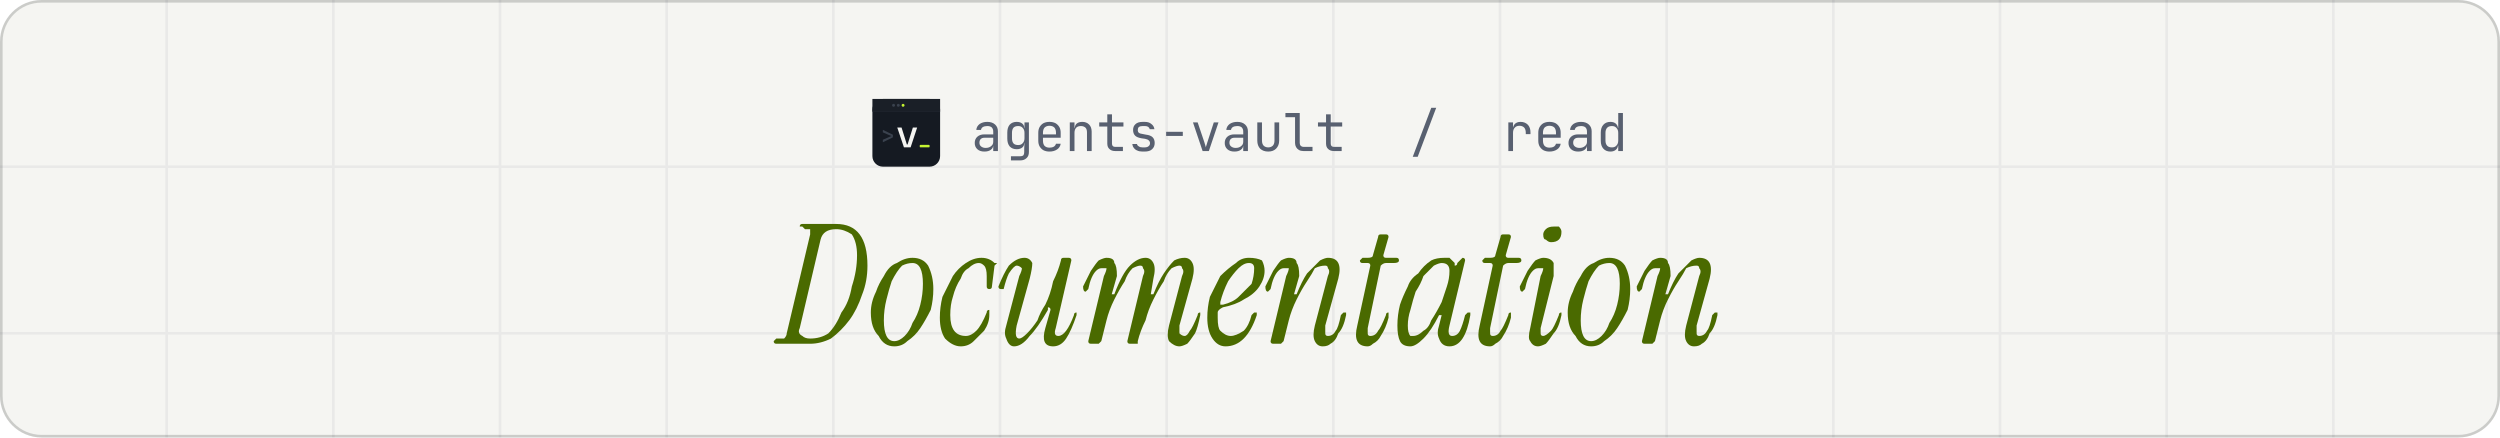
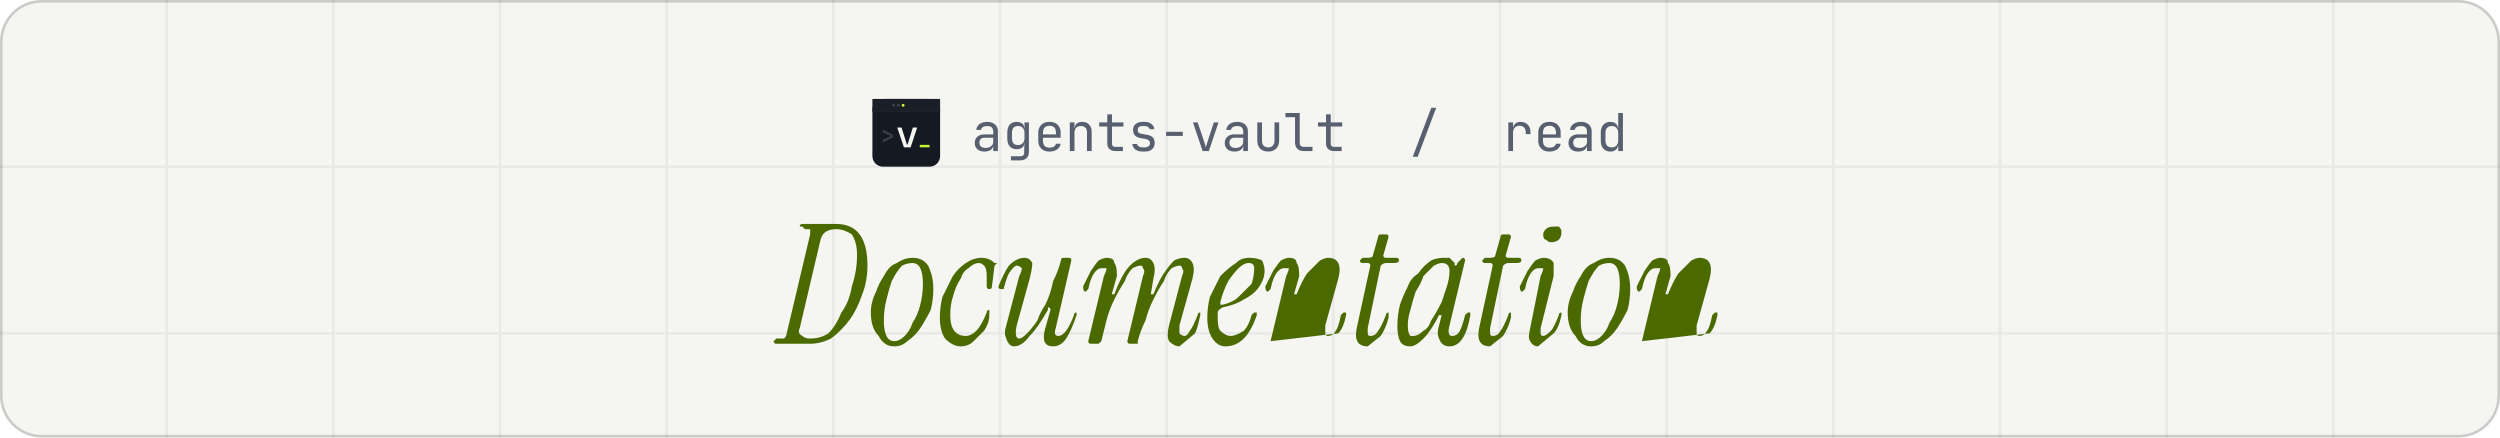
<svg xmlns="http://www.w3.org/2000/svg" width="960" height="168" viewBox="0 0 960 168" role="img" aria-label="Documentation">
  <defs>
    <radialGradient id="l" cx="0.5" cy="0" r="0.75">
      <stop offset="0" stop-color="#fff" stop-opacity="0" />
      <stop offset="1" stop-color="#fff" stop-opacity="0" />
    </radialGradient>
    <clipPath id="c">
      <rect width="960" height="168" rx="16" />
    </clipPath>
-     <path id="g0" d="M5.0 0.2L5.0 0.2Q3.3 0.2 2.3-0.7Q1.3-1.6 1.3-3.1L1.3-3.1Q1.3-4.6 2.3-5.5Q3.3-6.4 5-6.4L5-6.4L8.4-6.4L8.4-7.5Q8.4-8.5 7.8-9.1Q7.2-9.6 6.1-9.6L6.1-9.6Q5.1-9.6 4.4-9.2Q3.8-8.8 3.7-8.1L3.7-8.1L1.9-8.1Q2.0-9.5 3.2-10.4Q4.4-11.2 6.1-11.2L6.1-11.2Q8-11.2 9.1-10.2Q10.2-9.2 10.2-7.6L10.2-7.6L10.2 0L8.4 0L8.4-2.1L8.4-2.1Q8.3-1.1 7.5-0.5L7.5-0.5Q6.6 0.2 5.0 0.2ZM5.5-1.2L5.5-1.2Q6.8-1.2 7.6-1.9Q8.4-2.5 8.4-3.5L8.4-3.5L8.4-5.1L5.0-5.1Q4.1-5.1 3.6-4.6Q3.1-4.1 3.1-3.2L3.1-3.2Q3.1-2.3 3.7-1.8Q4.4-1.2 5.5-1.2Z" />
-     <path id="g1" d="M6.7 3.6L3.2 3.6L3.2 2.0L6.7 2.0Q7.6 2.0 8.0 1.6Q8.3 1.2 8.3 0.4L8.3 0.4L8.3-1L8.4-3L8.3-3Q8.3-2.0 7.6-1.4L7.6-1.4Q6.8-0.7 5.4-0.7L5.4-0.7Q3.7-0.7 2.7-1.8Q1.8-2.9 1.8-4.8L1.8-4.8L1.8-7.1Q1.8-9 2.7-10.1Q3.7-11.2 5.4-11.2L5.4-11.2Q6.8-11.2 7.6-10.5L7.6-10.5Q8.3-9.9 8.3-8.9L8.3-8.9L8.4-8.9L8.4-11L10.1-11L10.1 0.4Q10.1 1.9 9.2 2.7Q8.3 3.6 6.7 3.6L6.7 3.6ZM6.0-2.3L6.0-2.3Q7.1-2.3 7.7-3.0Q8.4-3.7 8.4-4.9L8.4-4.9L8.4-7Q8.4-8.2 7.7-8.9Q7.1-9.6 6.0-9.6L6.0-9.6Q4.8-9.6 4.2-9.0Q3.6-8.3 3.6-7L3.6-7L3.6-4.9Q3.6-3.6 4.2-2.9Q4.8-2.3 6.0-2.3Z" />
-     <path id="g2" d="M6 0.2L6 0.2Q4.7 0.2 3.7-0.3Q2.8-0.8 2.2-1.8Q1.7-2.7 1.7-4L1.7-4L1.7-7Q1.7-8.3 2.2-9.2Q2.8-10.2 3.7-10.7Q4.7-11.2 6-11.2Q7.3-11.2 8.3-10.7Q9.2-10.2 9.8-9.2Q10.3-8.3 10.3-7L10.3-7L10.3-5.1L3.5-5.1L3.5-4Q3.5-2.7 4.1-2.0Q4.8-1.3 6-1.3L6-1.3Q7.0-1.3 7.7-1.7Q8.3-2.1 8.5-2.8L8.5-2.8L10.3-2.8Q10.1-1.4 8.9-0.6Q7.7 0.2 6 0.2ZM3.5-6.4L8.5-6.4L8.5-7Q8.5-8.3 7.9-9Q7.2-9.7 6-9.7L6-9.7Q4.8-9.7 4.1-9Q3.5-8.3 3.5-7L3.5-7L3.5-6.4Z" />
-     <path id="g3" d="M3.6 0L1.8 0L1.8-11L3.6-11L3.6-8.9L3.7-8.9Q3.8-9.9 4.4-10.5L4.4-10.5Q5.2-11.2 6.6-11.2L6.6-11.2Q8.2-11.2 9.2-10.2Q10.2-9.2 10.2-7.4L10.2-7.4L10.2 0L8.4 0L8.4-7.2Q8.4-8.4 7.8-9.0Q7.1-9.6 6.1-9.6L6.1-9.6Q4.9-9.6 4.3-9.0Q3.6-8.3 3.6-7L3.6-7L3.6 0Z" />
-     <path id="g4" d="M10.2 0L7.2 0Q5.8 0 5.0-0.8Q4.2-1.5 4.2-2.9L4.2-2.9L4.2-9.4L1.1-9.4L1.1-11L4.2-11L4.2-14.1L6-14.1L6-11L10.4-11L10.4-9.4L6-9.4L6-2.9Q6-1.6 7.2-1.6L7.2-1.6L10.2-1.6L10.2 0Z" />
-     <path id="g5" d="M6.5 0.2L5.7 0.2Q4.5 0.2 3.7-0.2Q2.9-0.5 2.4-1.2Q1.9-1.8 1.8-2.7L1.8-2.7L3.6-2.7Q3.7-2.1 4.3-1.8Q4.8-1.4 5.7-1.4L5.7-1.4L6.5-1.4Q7.6-1.4 8.1-1.9Q8.6-2.3 8.6-3.0L8.6-3.0Q8.6-3.7 8.1-4.1Q7.7-4.5 6.7-4.7L6.7-4.7L5.3-4.9Q3.6-5.2 2.9-5.9Q2.1-6.7 2.1-8.1L2.1-8.1Q2.1-9.5 3-10.3Q3.9-11.2 5.8-11.2L5.8-11.2L6.6-11.2Q8.2-11.2 9.1-10.4Q10.1-9.7 10.3-8.4L10.3-8.4L8.5-8.4Q8.4-8.9 7.9-9.3Q7.4-9.6 6.6-9.6L6.6-9.6L5.8-9.6Q4.8-9.6 4.3-9.2Q3.9-8.8 3.9-8.0L3.9-8.0Q3.9-7.4 4.3-7.0Q4.7-6.7 5.5-6.6L5.5-6.6L7-6.3Q8.8-6.1 9.6-5.3Q10.4-4.5 10.4-3.1L10.4-3.1Q10.4-1.6 9.4-0.7Q8.5 0.2 6.5 0.2L6.5 0.2Z" />
-     <path id="g6" d="M9.2-5.8L2.8-5.8L2.8-7.4L9.2-7.4L9.2-5.8Z" />
-     <path id="g7" d="M7.2 0L4.8 0L1.1-11L2.9-11L5.4-3.6Q5.6-2.9 5.8-2.3Q6.0-1.7 6.0-1.4L6.0-1.4Q6.1-1.7 6.3-2.3Q6.5-2.9 6.7-3.6L6.7-3.6L9.1-11L10.9-11L7.2 0Z" />
-     <path id="g8" d="M6.0 0.2L6.0 0.2Q4.1 0.2 2.9-0.9Q1.8-2.1 1.8-4L1.8-4L1.8-11L3.6-11L3.6-4Q3.6-2.8 4.2-2.1Q4.9-1.4 6.0-1.4L6.0-1.4Q7.1-1.4 7.8-2.1Q8.4-2.8 8.4-4L8.4-4L8.4-11L10.2-11L10.2-4Q10.2-2.1 9.0-0.9Q7.9 0.2 6.0 0.2Z" />
-     <path id="g9" d="M11 0L7.5 0Q6.5 0 5.8-0.4Q5.1-0.8 4.7-1.5Q4.3-2.2 4.3-3.1L4.3-3.1L4.3-13.0L0.6-13.0L0.6-14.6L6.1-14.6L6.1-3.1Q6.1-2.4 6.5-2.0Q6.9-1.6 7.5-1.6L7.5-1.6L11-1.6L11 0Z" />
-     <path id="g11" d="M3.4 2.2L1.5 2.2L8.6-16.6L10.5-16.6L3.4 2.2Z" />
-     <path id="g12" d="M4.0 0L2.2 0L2.2-11L4.0-11L4.0-9.0Q4.2-9.8 4.6-10.3L4.6-10.3Q5.4-11.2 6.9-11.2L6.9-11.2Q8.6-11.2 9.7-10.1Q10.7-9.0 10.7-7.2L10.7-7.2L10.7-6.5L8.9-6.5L8.9-7Q8.9-8.3 8.3-9.0Q7.6-9.7 6.5-9.7L6.5-9.7Q5.3-9.7 4.7-9.0Q4.0-8.3 4.0-7L4.0-7L4.0 0Z" />
-     <path id="g13" d="M5.4 0.2L5.4 0.2Q3.7 0.2 2.7-0.9Q1.7-2 1.7-3.9L1.7-3.9L1.7-7.1Q1.7-9 2.7-10.1Q3.7-11.2 5.4-11.2L5.4-11.2Q6.7-11.2 7.5-10.5L7.5-10.5Q8.2-9.8 8.3-8.9L8.3-8.9L8.4-8.9L8.4-11.4L8.4-14.6L10.2-14.6L10.2 0L8.4 0L8.4-2.1L8.3-2.1Q8.2-1.1 7.5-0.5L7.5-0.5Q6.7 0.2 5.4 0.2ZM6.0-1.4L6.0-1.4Q7.1-1.4 7.7-2.1Q8.4-2.8 8.4-4L8.4-4L8.4-7Q8.4-8.2 7.7-8.9Q7.1-9.6 6.0-9.6L6.0-9.6Q4.8-9.6 4.2-9.0Q3.5-8.3 3.5-7L3.5-7L3.5-4Q3.5-2.7 4.2-2.0Q4.8-1.4 6.0-1.4Z" />
-     <path id="g14" d="M12 0L-1 0Q-2 0-2-1L-2-1Q-2-1-1-2L-1-2L0-2Q2-2 2-2Q3-3 3-4L3-4L12-42Q12-43 12-44Q11-44 10-44L10-44L9-45Q8-45 8-45L8-45Q8-46 9-46L9-46L22-46Q28-46 31-42Q34-38 34-30L34-30Q34-24 32-19Q30-13 27-9Q24-5 20-2Q16 0 12 0L12 0ZM12-2L12-2Q16-2 19-4Q22-7 24-12Q27-16 28-22Q30-28 30-34L30-34Q30-39 28-42Q25-44 22-44L22-44Q17-44 16-40L16-40L8-6Q7-4 9-3Q10-2 12-2Z" />
-     <path id="g15" d="M10 1L10 1Q6 1 4-3Q1-6 1-12L1-12Q1-16 3-20Q4-23 6-26Q8-30 11-31Q14-33 17-33L17-33Q21-33 23-30Q25-26 25-21L25-21Q25-17 24-13Q22-9 20-6Q18-3 15-1Q13 1 10 1ZM10-1L10-1Q12-1 14-3Q16-5 17-8Q19-11 20-15Q21-19 21-23L21-23Q21-31 17-31L17-31Q15-31 13-30Q11-28 9-24Q8-21 7-17Q6-13 6-9L6-9Q6-1 10-1Z" />
-     <path id="g16" d="M9 1L9 1Q6 1 3-2Q1-5 1-10L1-10Q1-14 2-18Q4-22 6-26Q8-29 11-31Q14-33 17-33L17-33Q20-33 22-31L22-31Q22-31 23-31Q23-31 22-30L22-30L21-22Q21-21 20-21L20-21Q19-21 19-22L19-22L19-26Q19-29 18-30Q17-31 16-31L16-31Q14-31 12-29Q10-28 9-25Q7-22 6-18Q5-15 5-11L5-11Q5-3 11-3L11-3Q13-3 15-5Q17-7 19-12L19-12Q19-13 20-13L20-13Q20-13 20-13Q20-12 20-11L20-11Q20-8 18-5Q16-3 14-1Q12 1 9 1Z" />
-     <path id="g17" d="M7 1L7 1Q5 1 4-2Q3-4 4-7L4-7L9-26Q10-28 10-29Q9-30 8-30L8-30Q7-30 5-27Q4-25 3-21L3-21Q3-21 2-21L2-21Q1-21 1-22L1-22Q3-27 5-30Q8-33 11-33L11-33Q13-33 14-31Q14-29 13-25L13-25L8-7Q7-2 9-2L9-2Q10-2 12-4Q14-6 16-9Q17-12 19-15Q21-19 22-24Q24-28 25-32L25-32Q25-33 26-33L26-33L28-33Q29-33 29-32L29-32L23-6Q22-3 24-3L24-3Q27-3 30-11L30-11Q30-12 31-12L31-12Q31-12 31-12Q31-11 31-11L31-11Q29-5 27-2Q25 1 22 1L22 1Q17 1 19-6L19-6L21-13Q21-14 20-14Q20-14 20-13L20-13Q16-6 13-3Q10 1 7 1Z" />
-     <path id="g18" d="M38 1L38 1Q36 1 34-1Q33-3 34-7L34-7L39-26Q40-28 39-29Q39-30 38-30L38-30Q37-30 35-29Q33-27 32-24Q30-21 28-17Q26-13 25-9Q23-5 22-1L22-1Q22 0 22 0L22 0L19 0Q18 0 18-1L18-1L24-26Q25-28 24-29Q24-30 23-30L23-30Q22-30 20-29Q18-27 17-24Q15-21 13-17Q11-13 10-9Q9-5 8-1L8-1Q7 0 7 0L7 0L4 0Q3 0 3-1L3-1L9-26Q10-28 10-29Q9-29 8-29L8-29Q7-29 6-28Q4-26 3-21L3-21Q2-20 2-20L2-20Q1-20 1-22L1-22Q3-26 4-28Q6-31 7-32Q9-33 10-33L10-33Q13-33 13-31Q14-30 14-26L14-26L12-19Q12-19 12-19Q12-19 13-19L13-19Q16-27 19-30Q22-33 25-33L25-33Q27-33 28-31Q29-29 28-25L28-25L27-19Q27-19 27-19Q27-19 28-19L28-19Q30-24 32-27Q34-30 36-32Q38-33 40-33L40-33Q42-33 43-31Q44-29 43-25L43-25L38-7Q38-5 38-4Q39-3 40-3L40-3Q41-3 42-5Q43-6 45-11L45-11Q45-12 46-12L46-12Q46-12 46-12Q46-11 46-11L46-11Q45-6 44-4Q42-1 41-0Q39 1 38 1Z" />
-     <path id="g19" d="M8 1L8 1Q5 1 3-2Q1-5 1-10L1-10Q1-14 2-18Q4-22 6-26Q9-29 12-31Q14-33 17-33L17-33Q20-33 22-32Q23-30 23-28L23-28Q23-25 21-22Q19-19 15-17Q12-15 7-14L7-14Q5-13 5-12L5-12Q5-12 5-11Q5-11 5-10L5-10Q5-6 6-5Q8-3 10-3L10-3Q12-3 15-5Q17-7 18-11L18-11Q19-12 19-12L19-12Q20-12 20-12Q20-11 20-11L20-11Q18-5 15-2Q12 1 8 1ZM6-16L6-16Q6-16 6-15Q6-15 7-15L7-15Q11-16 13-18Q16-21 18-23Q19-26 19-29L19-29Q19-31 17-31L17-31Q15-31 13-29Q11-27 9-24Q7-20 6-16Z" />
-     <path id="g20" d="M3-1L3-1L9-26Q10-28 10-29Q9-29 8-29L8-29Q7-29 6-28Q4-26 3-21L3-21Q2-20 2-20L2-20Q1-20 1-22L1-22Q3-26 4-28Q6-31 7-32Q9-33 10-33L10-33Q13-33 13-31Q14-30 14-26L14-26L12-19Q12-19 12-19Q12-19 13-19L13-19Q15-24 17-27Q20-30 22-32Q24-33 25-33L25-33Q28-33 29-31Q30-29 29-25L29-25L24-7Q24-5 24-4Q24-3 25-3L25-3Q27-3 28-5Q29-6 30-11L30-11Q31-12 31-12L31-12Q32-12 32-12Q32-11 32-11L32-11Q31-6 29-4Q28-1 26-0Q25 1 23 1L23 1Q21 1 20-1Q19-3 20-7L20-7L25-26Q26-28 25-29Q25-30 24-30L24-30Q22-30 20-29Q19-27 17-24Q15-21 13-17Q11-13 10-9Q9-5 8-1L8-1Q7 0 7 0L7 0L4 0Q3 0 3-1Z" />
-     <path id="g21" d="M7 1L7 1Q4 1 3-1Q2-3 3-7L3-7L8-30Q8-31 7-31L7-31L5-31Q4-31 4-32L4-32Q4-32 4-32Q5-33 5-33L5-33L7-33Q9-33 9-34L9-34L11-41Q11-42 12-42L12-42L14-42Q15-42 15-41L15-41L13-34Q13-33 14-33L14-33L18-33Q19-33 19-32L19-32Q19-31 17-31L17-31L14-31Q13-31 12-30L12-30L7-6Q7-5 7-4Q7-3 8-3L8-3Q10-3 11-5Q12-6 14-11L14-11Q14-12 15-12L15-12Q15-12 15-12Q15-11 15-10L15-10Q14-6 12-3Q11-1 9-0Q8 1 7 1Z" />
-     <path id="g22" d="M6 1L6 1Q3 1 2-1Q1-3 1-7L1-7Q1-11 2-15Q3-18 5-22Q6-25 9-27Q11-30 14-32Q16-33 19-33L19-33Q20-33 21-33Q22-32 23-31L23-31Q23-30 23-30L23-30Q24-30 24-31L24-31Q25-32 25-32Q26-33 26-33L26-33Q27-33 27-32L27-32L21-7Q20-3 22-3L22-3Q24-3 25-5Q26-7 27-11L27-11Q28-12 28-12L28-12Q29-12 29-12Q29-11 29-11L29-11Q28-5 26-2Q24 1 21 1L21 1Q18 1 17-2Q16-4 17-7L17-7L18-11Q18-11 18-11Q17-11 17-11L17-11Q14-5 11-2Q8 1 6 1ZM7-3L7-3Q9-3 11-5Q13-6 14-9Q16-12 18-16Q19-19 20-22Q21-25 21-28L21-28Q21-31 18-31L18-31Q17-31 15-30Q13-28 11-26Q10-23 8-20Q7-17 6-13Q5-10 5-7L5-7Q5-4 6-3Q6-3 7-3Z" />
-     <path id="g23" d="M13-39L13-39Q12-39 11-40Q10-40 10-42L10-42Q10-43 11-44Q12-45 14-45L14-45Q15-45 16-45Q17-44 17-43L17-43Q17-41 16-40Q15-39 13-39ZM8 1L8 1Q6 1 5-1Q4-2 5-6L5-6L9-26Q10-28 10-29Q9-29 8-29L8-29Q7-29 6-28Q4-26 3-21L3-21Q2-20 2-20L2-20Q1-20 1-22L1-22Q3-26 4-28Q6-31 7-32Q9-33 10-33L10-33Q13-33 14-31Q14-30 14-26L14-26L9-6Q9-5 9-4Q9-3 10-3L10-3Q11-3 13-5Q14-6 16-11L16-11Q16-12 17-12L17-12Q17-12 17-11L17-11Q16-6 14-4Q12-1 11-0Q9 1 8 1Z" />
+     <path id="g0" d="M5 0.2Q3.3 0.2 2.3-0.7Q1.3-1.6 1.3-3.1Q1.3-4.6 2.3-5.5Q3.3-6.4 5-6.4L8.4-6.4L8.4-7.5Q8.4-8.5 7.8-9.1Q7.2-9.6 6.1-9.6Q5.1-9.6 4.4-9.2Q3.8-8.8 3.7-8.1L1.9-8.1Q2-9.5 3.2-10.4Q4.4-11.2 6.1-11.2Q8-11.2 9.1-10.2Q10.2-9.2 10.2-7.6L10.2 0L8.4 0L8.4-2.1L8.4-2.1Q8.3-1.1 7.5-0.5Q6.6 0.2 5 0.2M5.5-1.2Q6.8-1.2 7.6-1.9Q8.4-2.5 8.4-3.5L8.4-5.1L5-5.1Q4.1-5.1 3.6-4.6Q3.1-4.1 3.1-3.2Q3.1-2.3 3.7-1.7Q4.4-1.2 5.5-1.2" />
+     <path id="g1" d="M6.7 3.6L3.2 3.6L3.2 2L6.7 2Q7.6 2 8 1.6Q8.3 1.2 8.3 0.4L8.3-1L8.4-3L8.3-3Q8.3-2 7.6-1.4Q6.8-0.7 5.4-0.7Q3.7-0.7 2.7-1.8Q1.8-2.9 1.8-4.8L1.8-7.1Q1.8-9 2.7-10.1Q3.7-11.2 5.4-11.2Q6.8-11.2 7.6-10.5Q8.3-9.9 8.3-8.9L8.4-8.9L8.4-11L10.1-11L10.1 0.4Q10.1 1.9 9.2 2.7Q8.3 3.6 6.7 3.6M6-2.3Q7.1-2.3 7.7-3Q8.4-3.7 8.4-4.9L8.4-7Q8.4-8.2 7.7-8.9Q7.1-9.6 6-9.6Q4.8-9.6 4.2-9Q3.6-8.3 3.6-7L3.6-4.9Q3.6-3.6 4.2-2.9Q4.8-2.3 6-2.3" />
+     <path id="g2" d="M6 0.2Q4.7 0.2 3.7-0.3Q2.8-0.8 2.2-1.8Q1.7-2.7 1.7-4L1.7-7Q1.7-8.3 2.2-9.2Q2.8-10.2 3.7-10.7Q4.7-11.2 6-11.2Q7.3-11.2 8.3-10.7Q9.2-10.2 9.8-9.2Q10.3-8.3 10.3-7L10.3-5.1L3.5-5.1L3.5-4Q3.5-2.7 4.1-2Q4.8-1.3 6-1.3Q7-1.3 7.7-1.7Q8.3-2.1 8.5-2.8L10.3-2.8Q10.1-1.4 8.9-0.6Q7.7 0.2 6 0.2M3.5-6.4L8.5-6.4L8.5-7Q8.5-8.3 7.9-9Q7.2-9.7 6-9.7Q4.8-9.7 4.1-9Q3.5-8.3 3.5-7" />
+     <path id="g3" d="M3.6 0L1.8 0L1.8-11L3.6-11L3.6-8.9L3.7-8.9Q3.8-9.9 4.4-10.5Q5.2-11.2 6.6-11.2Q8.2-11.2 9.2-10.2Q10.2-9.2 10.2-7.4L10.2 0L8.4 0L8.4-7.2Q8.4-8.4 7.8-9Q7.1-9.6 6.1-9.6Q4.9-9.6 4.3-9Q3.6-8.3 3.6-7" />
+     <path id="g4" d="M10.2 0L7.2 0Q5.8 0 5-0.8Q4.2-1.5 4.2-2.9L4.2-9.4L1.1-9.4L1.1-11L4.2-11L4.2-14.1L6-14.1L6-11L10.4-11L10.4-9.4L6-9.4L6-2.9Q6-1.6 7.2-1.6L10.2-1.6" />
+     <path id="g5" d="M6.5 0.2L5.7 0.2Q4.5 0.2 3.7-0.2Q2.9-0.5 2.4-1.2Q1.9-1.8 1.8-2.7L3.6-2.7Q3.7-2.1 4.3-1.8Q4.8-1.4 5.7-1.4L6.5-1.4Q7.6-1.4 8.1-1.9Q8.6-2.3 8.6-3Q8.6-3.7 8.1-4.1Q7.7-4.5 6.7-4.7L5.3-4.9Q3.6-5.2 2.9-5.9Q2.1-6.7 2.1-8.1Q2.1-9.5 3-10.3Q3.9-11.2 5.8-11.2L6.6-11.2Q8.2-11.2 9.1-10.4Q10.1-9.7 10.3-8.4L8.5-8.4Q8.4-8.9 7.9-9.2Q7.4-9.6 6.6-9.6L5.8-9.6Q4.8-9.6 4.3-9.2Q3.9-8.8 3.9-8Q3.9-7.4 4.3-7Q4.7-6.7 5.5-6.6L7-6.3Q8.8-6.1 9.6-5.3Q10.4-4.5 10.4-3.1Q10.4-1.6 9.4-0.7Q8.5 0.2 6.5 0.2" />
+     <path id="g6" d="M9.2-5.8L2.8-5.8L2.8-7.4L9.2-7.4" />
+     <path id="g7" d="M7.2 0L4.8 0L1.1-11L2.9-11L5.4-3.6Q5.6-2.9 5.8-2.3Q6-1.7 6-1.4Q6.1-1.7 6.3-2.3Q6.5-2.9 6.7-3.6L9.1-11L10.9-11" />
+     <path id="g8" d="M6 0.2Q4.1 0.2 2.9-0.9Q1.8-2.1 1.8-4L1.8-11L3.6-11L3.6-4Q3.6-2.8 4.2-2.1Q4.9-1.4 6-1.4Q7.1-1.4 7.8-2.1Q8.4-2.8 8.4-4L8.4-11L10.2-11L10.2-4Q10.2-2.1 9-0.9Q7.9 0.2 6 0.2" />
+     <path id="g9" d="M11 0L7.5 0Q6.5 0 5.8-0.4Q5.1-0.8 4.7-1.5Q4.3-2.2 4.3-3.1L4.3-13L0.6-13L0.6-14.6L6.1-14.6L6.1-3.1Q6.1-2.4 6.5-2Q6.9-1.6 7.5-1.6L11-1.6" />
+     <path id="g11" d="M3.4 2.2L1.5 2.2L8.6-16.6L10.5-16.6" />
+     <path id="g12" d="M4 0L2.2 0L2.2-11L4-11L4-9Q4.2-9.8 4.6-10.3Q5.4-11.2 6.9-11.2Q8.6-11.2 9.7-10.1Q10.7-9 10.7-7.2L10.7-6.5L8.9-6.5L8.9-7Q8.9-8.3 8.3-9Q7.6-9.7 6.5-9.7Q5.3-9.7 4.7-9Q4-8.3 4-7" />
+     <path id="g13" d="M5.4 0.2Q3.7 0.2 2.7-0.9Q1.7-2 1.7-3.9L1.7-7.1Q1.7-9 2.7-10.1Q3.7-11.2 5.4-11.2Q6.7-11.2 7.5-10.5Q8.2-9.8 8.3-8.9L8.4-8.9L8.4-11.4L8.4-14.6L10.2-14.6L10.2 0L8.4 0L8.4-2.1L8.3-2.1Q8.2-1.1 7.5-0.5Q6.7 0.2 5.4 0.2M6-1.4Q7.1-1.4 7.7-2.1Q8.4-2.8 8.4-4L8.4-7Q8.4-8.2 7.7-8.9Q7.1-9.6 6-9.6Q4.8-9.6 4.2-9Q3.5-8.3 3.5-7L3.5-4Q3.5-2.7 4.2-2Q4.8-1.4 6-1.4" />
+     <path id="g14" d="M12 0L-1 0Q-2 0-2-1Q-2-1-1-2L0-2Q2-2 2-2Q3-3 3-4L12-42Q12-43 12-44Q11-44 10-44L9-45Q8-45 8-45Q8-46 9-46L22-46Q28-46 31-42Q34-38 34-30Q34-24 32-19Q30-13 27-9Q24-5 20-2Q16 0 12 0M12-2Q16-2 19-4Q22-7 24-12Q27-16 28-22Q30-28 30-34Q30-39 28-42Q25-44 22-44Q17-44 16-40L8-6Q7-4 9-3Q10-2 12-2" />
+     <path id="g15" d="M10 1Q6 1 4-3Q1-6 1-12Q1-16 3-20Q4-23 6-26Q8-30 11-31Q14-33 17-33Q21-33 23-30Q25-26 25-21Q25-17 24-13Q22-9 20-6Q18-3 15-1Q13 1 10 1M10-1Q12-1 14-3Q16-5 17-8Q19-11 20-15Q21-19 21-23Q21-31 17-31Q15-31 13-30Q11-28 9-24Q8-21 7-17Q6-13 6-9Q6-1 10-1" />
+     <path id="g16" d="M9 1Q6 1 3-2Q1-5 1-10Q1-14 2-18Q4-22 6-26Q8-29 11-31Q14-33 17-33Q20-33 22-31Q22-31 23-31Q23-31 22-30L21-22Q21-21 20-21Q19-21 19-22L19-26Q19-29 18-30Q17-31 16-31Q14-31 12-29Q10-28 9-25Q7-22 6-18Q5-15 5-11Q5-3 11-3Q13-3 15-5Q17-7 19-12Q19-13 20-13Q20-13 20-13Q20-12 20-11Q20-8 18-5Q16-3 14-1Q12 1 9 1" />
+     <path id="g17" d="M7 1Q5 1 4-2Q3-4 4-7L9-26Q10-28 10-29Q9-30 8-30Q7-30 5-27Q4-25 3-21Q3-21 2-21Q1-21 1-22Q3-27 5-30Q8-33 11-33Q13-33 14-31Q14-29 13-25L8-7Q7-2 9-2Q10-2 12-4Q14-6 16-9Q17-12 19-15Q21-19 22-24Q24-28 25-32Q25-33 26-33L28-33Q29-33 29-32L23-6Q22-3 24-3Q27-3 30-11Q30-12 31-12Q31-12 31-12Q31-11 31-11Q29-5 27-2Q25 1 22 1Q17 1 19-6L21-13Q21-14 20-14Q20-14 20-13Q16-6 13-3Q10 1 7 1" />
+     <path id="g18" d="M38 1Q36 1 34-1Q33-3 34-7L39-26Q40-28 39-29Q39-30 38-30Q37-30 35-29Q33-27 32-24Q30-21 28-17Q26-13 25-9Q23-5 22-1Q22 0 22 0L19 0Q18 0 18-1L24-26Q25-28 24-29Q24-30 23-30Q22-30 20-29Q18-27 17-24Q15-21 13-17Q11-13 10-9Q9-5 8-1Q7 0 7 0L4 0Q3 0 3-1L9-26Q10-28 10-29Q9-29 8-29Q7-29 6-28Q4-26 3-21Q2-20 2-20Q1-20 1-22Q3-26 4-28Q6-31 7-32Q9-33 10-33Q13-33 13-31Q14-30 14-26L12-19Q12-19 12-19Q12-19 13-19Q16-27 19-30Q22-33 25-33Q27-33 28-31Q29-29 28-25L27-19Q27-19 27-19Q27-19 28-19Q30-24 32-27Q34-30 36-32Q38-33 40-33Q42-33 43-31Q44-29 43-25L38-7Q38-5 38-4Q39-3 40-3Q41-3 42-5Q43-6 45-11Q45-12 46-12Q46-12 46-12Q46-11 46-11Q45-6 44-4Q42-1 410Q39 1 38 1" />
+     <path id="g19" d="M8 1Q5 1 3-2Q1-5 1-10Q1-14 2-18Q4-22 6-26Q9-29 12-31Q14-33 17-33Q20-33 22-32Q23-30 23-28Q23-25 21-22Q19-19 15-17Q12-15 7-14Q5-13 5-12Q5-12 5-11Q5-11 5-10Q5-6 6-5Q8-3 10-3Q12-3 15-5Q17-7 18-11Q19-12 19-12Q20-12 20-12Q20-11 20-11Q18-5 15-2Q12 1 8 1M6-16Q6-16 6-15Q6-15 7-15Q11-16 13-18Q16-21 18-23Q19-26 19-29Q19-31 17-31Q15-31 13-29Q11-27 9-24Q7-20 6-16" />
+     <path id="g20" d="M3-1L9-26Q10-28 10-29Q9-29 8-29Q7-29 6-28Q4-26 3-21Q2-20 2-20Q1-20 1-22Q3-26 4-28Q6-31 7-32Q9-33 10-33Q13-33 13-31Q14-30 14-26L12-19Q12-19 12-19Q12-19 13-19Q15-24 17-27Q20-30 22-32Q24-33 25-33Q28-33 29-31Q30-29 29-25L24-7Q24-5 24-4Q24-3 25-3Q27-3 28-5Q29-6 30-11Q31-12 31-12Q32-12 32-12Q32-11 32-11Q31-6 29-4Q28-1 260Q25 1 23 1Q21 1 20-1Q19-3 20-7L25-26Q26-28 25-29Q25-30 24-30Q22-30 20-29Q19-27 17-24Q15-21 13-17Q11-13 10-9Q9-5 8-1Q7 0 7 0L4 0Q3 0 3-1" />
+     <path id="g21" d="M7 1Q4 1 3-1Q2-3 3-7L8-30Q8-31 7-31L5-31Q4-31 4-32Q4-32 4-32Q5-33 5-33L7-33Q9-33 9-34L11-41Q11-42 12-42L14-42Q15-42 15-41L13-34Q13-33 14-33L18-33Q19-33 19-32Q19-31 17-31L14-31Q13-31 12-30L7-6Q7-5 7-4Q7-3 8-3Q10-3 11-5Q12-6 14-11Q14-12 15-12Q15-12 15-12Q15-11 15-10Q14-6 12-3Q11-1 90Q8 1 7 1" />
+     <path id="g22" d="M6 1Q3 1 2-1Q1-3 1-7Q1-11 2-15Q3-18 5-22Q6-25 9-27Q11-30 14-32Q16-33 19-33Q20-33 21-33Q22-32 23-31Q23-30 23-30Q24-30 24-31Q25-32 25-32Q26-33 26-33Q27-33 27-32L21-7Q20-3 22-3Q24-3 25-5Q26-7 27-11Q28-12 28-12Q29-12 29-12Q29-11 29-11Q28-5 26-2Q24 1 21 1Q18 1 17-2Q16-4 17-7L18-11Q18-11 18-11Q17-11 17-11Q14-5 11-2Q8 1 6 1M7-3Q9-3 11-5Q13-6 14-9Q16-12 18-16Q19-19 20-22Q21-25 21-28Q21-31 18-31Q17-31 15-30Q13-28 11-26Q10-23 8-20Q7-17 6-13Q5-10 5-7Q5-4 6-3Q6-3 7-3" />
+     <path id="g23" d="M13-39Q12-39 11-40Q10-40 10-42Q10-43 11-44Q12-45 14-45Q15-45 16-45Q17-44 17-43Q17-41 16-40Q15-39 13-39M8 1Q6 1 5-1Q4-2 5-6L9-26Q10-28 10-29Q9-29 8-29Q7-29 6-28Q4-26 3-21Q2-20 2-20Q1-20 1-22Q3-26 4-28Q6-31 7-32Q9-33 10-33Q13-33 14-31Q14-30 14-26L9-6Q9-5 9-4Q9-3 10-3Q11-3 13-5Q14-6 16-11Q16-12 17-12Q17-12 17-11Q16-6 14-4Q12-1 110Q9 1 8 1" />
  </defs>
  <g clip-path="url(#c)">
    <rect width="960" height="168" fill="#f5f5f2" />
    <path d="M64 0V168M128 0V168M192 0V168M256 0V168M320 0V168M384 0V168M448 0V168M512 0V168M576 0V168M640 0V168M704 0V168M768 0V168M832 0V168M896 0V168M0 64H960M0 128H960" stroke="#0e1116" stroke-opacity="0.05" fill="none" />
    <g transform="translate(335 38) scale(0.02539062)">
      <rect width="1024" height="1024" rx="160" fill="#151a22" />
      <rect width="1024" height="190" fill="#1a1f27" />
      <rect y="190" width="1024" height="4" fill="#2a313c" />
      <circle cx="320" cy="96" r="22" fill="#3a424e" />
      <circle cx="392" cy="96" r="22" fill="#3a424e" />
      <circle cx="464" cy="96" r="22" fill="#c6f432" />
      <path d="M158 467L310 541V581L158 655V617L287 561L158 505Z" fill="#3a424e" />
      <path d="M376 432H441L521 688H532L612 432H677L578 732H477Z" fill="#f5f5f2" />
      <rect x="716" y="694.5" width="149" height="37.5" rx="9" fill="#c6f432" />
    </g>
    <g fill="#586070">
      <use href="#g0" x="373" y="58" />
      <use href="#g1" x="385" y="58" />
      <use href="#g2" x="397" y="58" />
      <use href="#g3" x="409" y="58" />
      <use href="#g4" x="421" y="58" />
      <use href="#g5" x="433" y="58" />
      <use href="#g6" x="445" y="58" />
      <use href="#g7" x="457" y="58" />
      <use href="#g0" x="469" y="58" />
      <use href="#g8" x="481" y="58" />
      <use href="#g9" x="493" y="58" />
      <use href="#g4" x="505" y="58" />
      <use href="#g11" x="541" y="58" />
      <use href="#g12" x="577" y="58" />
      <use href="#g2" x="589" y="58" />
      <use href="#g0" x="601" y="58" />
      <use href="#g13" x="613" y="58" />
    </g>
    <g fill="#0e1116" />
    <g fill="#4a6a00">
      <use href="#g14" x="299.1" y="132" />
      <use href="#g15" x="333.4" y="132" />
      <use href="#g16" x="359.9" y="132" />
      <use href="#g17" x="382.4" y="132" />
      <use href="#g18" x="414.9" y="132" />
      <use href="#g19" x="462.6" y="132" />
      <use href="#g20" x="484.9" y="132" />
      <use href="#g21" x="518.2" y="132" />
      <use href="#g22" x="535.6" y="132" />
      <use href="#g21" x="565.2" y="132" />
      <use href="#g23" x="582.6" y="132" />
      <use href="#g15" x="601" y="132" />
      <use href="#g20" x="627.5" y="132" />
    </g>
  </g>
  <rect x="0.5" y="0.5" width="959" height="167" rx="15.5" fill="none" stroke="#0e1116" stroke-opacity="0.18" />
</svg>
